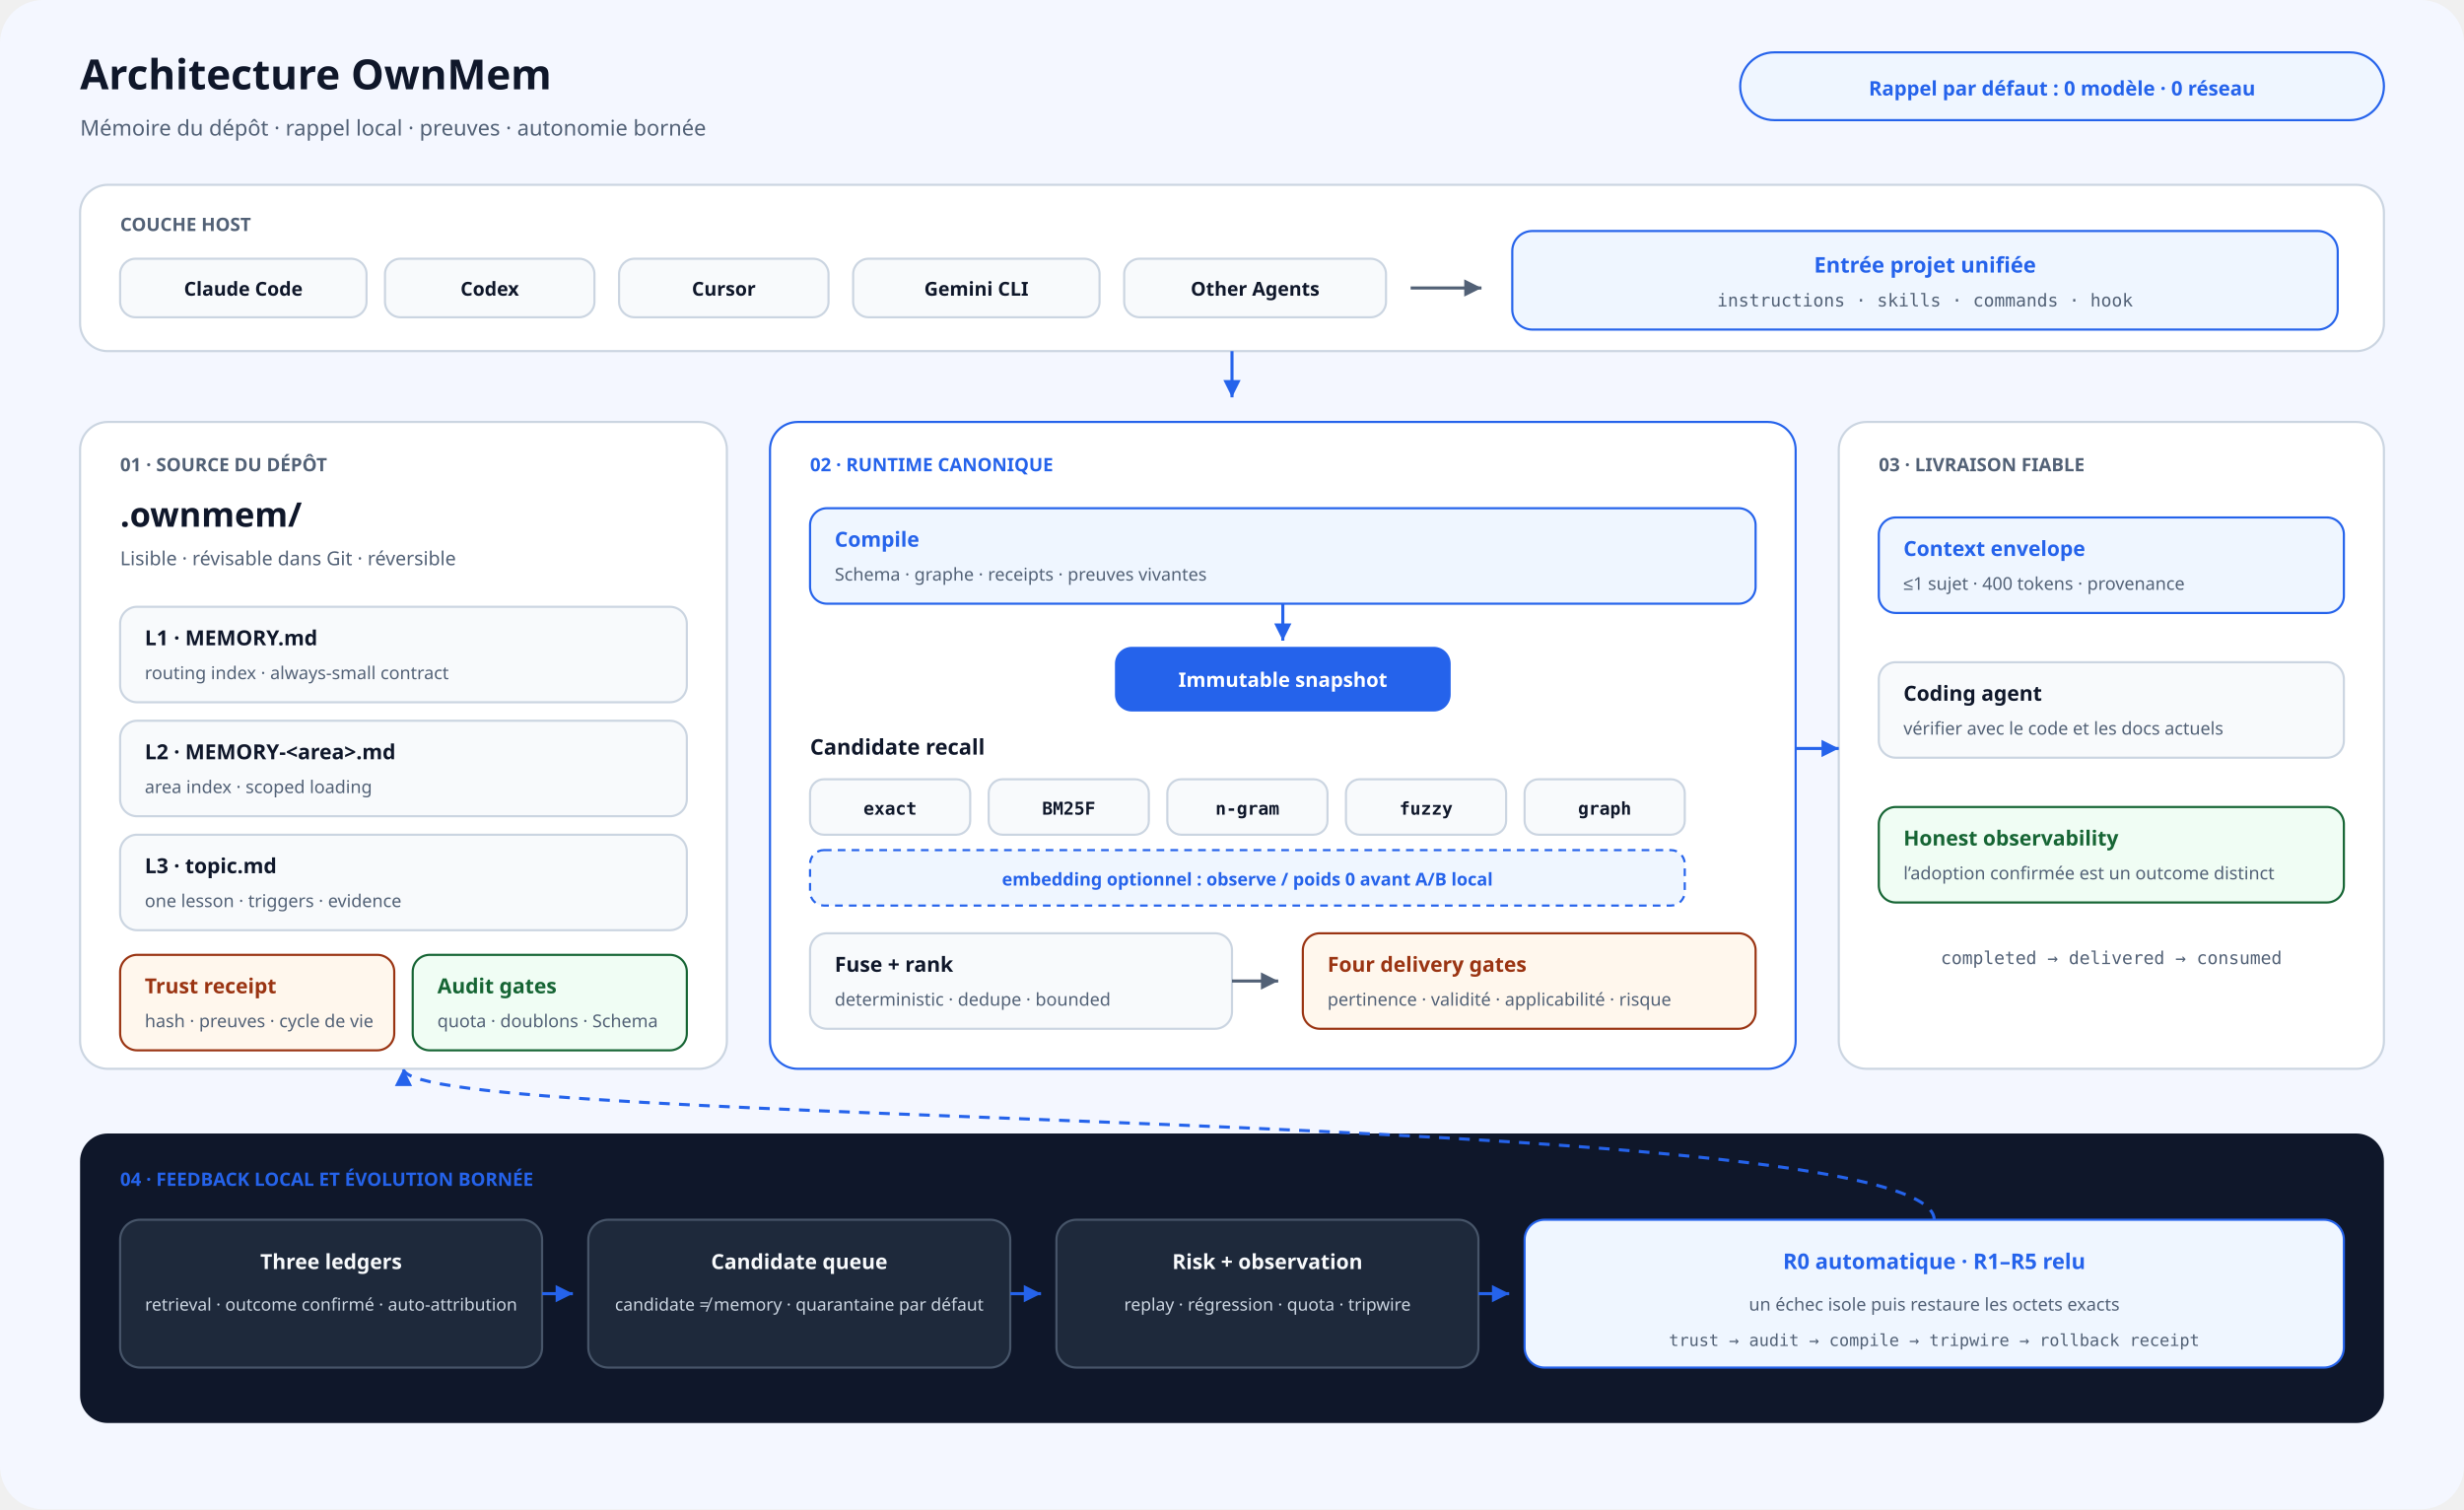
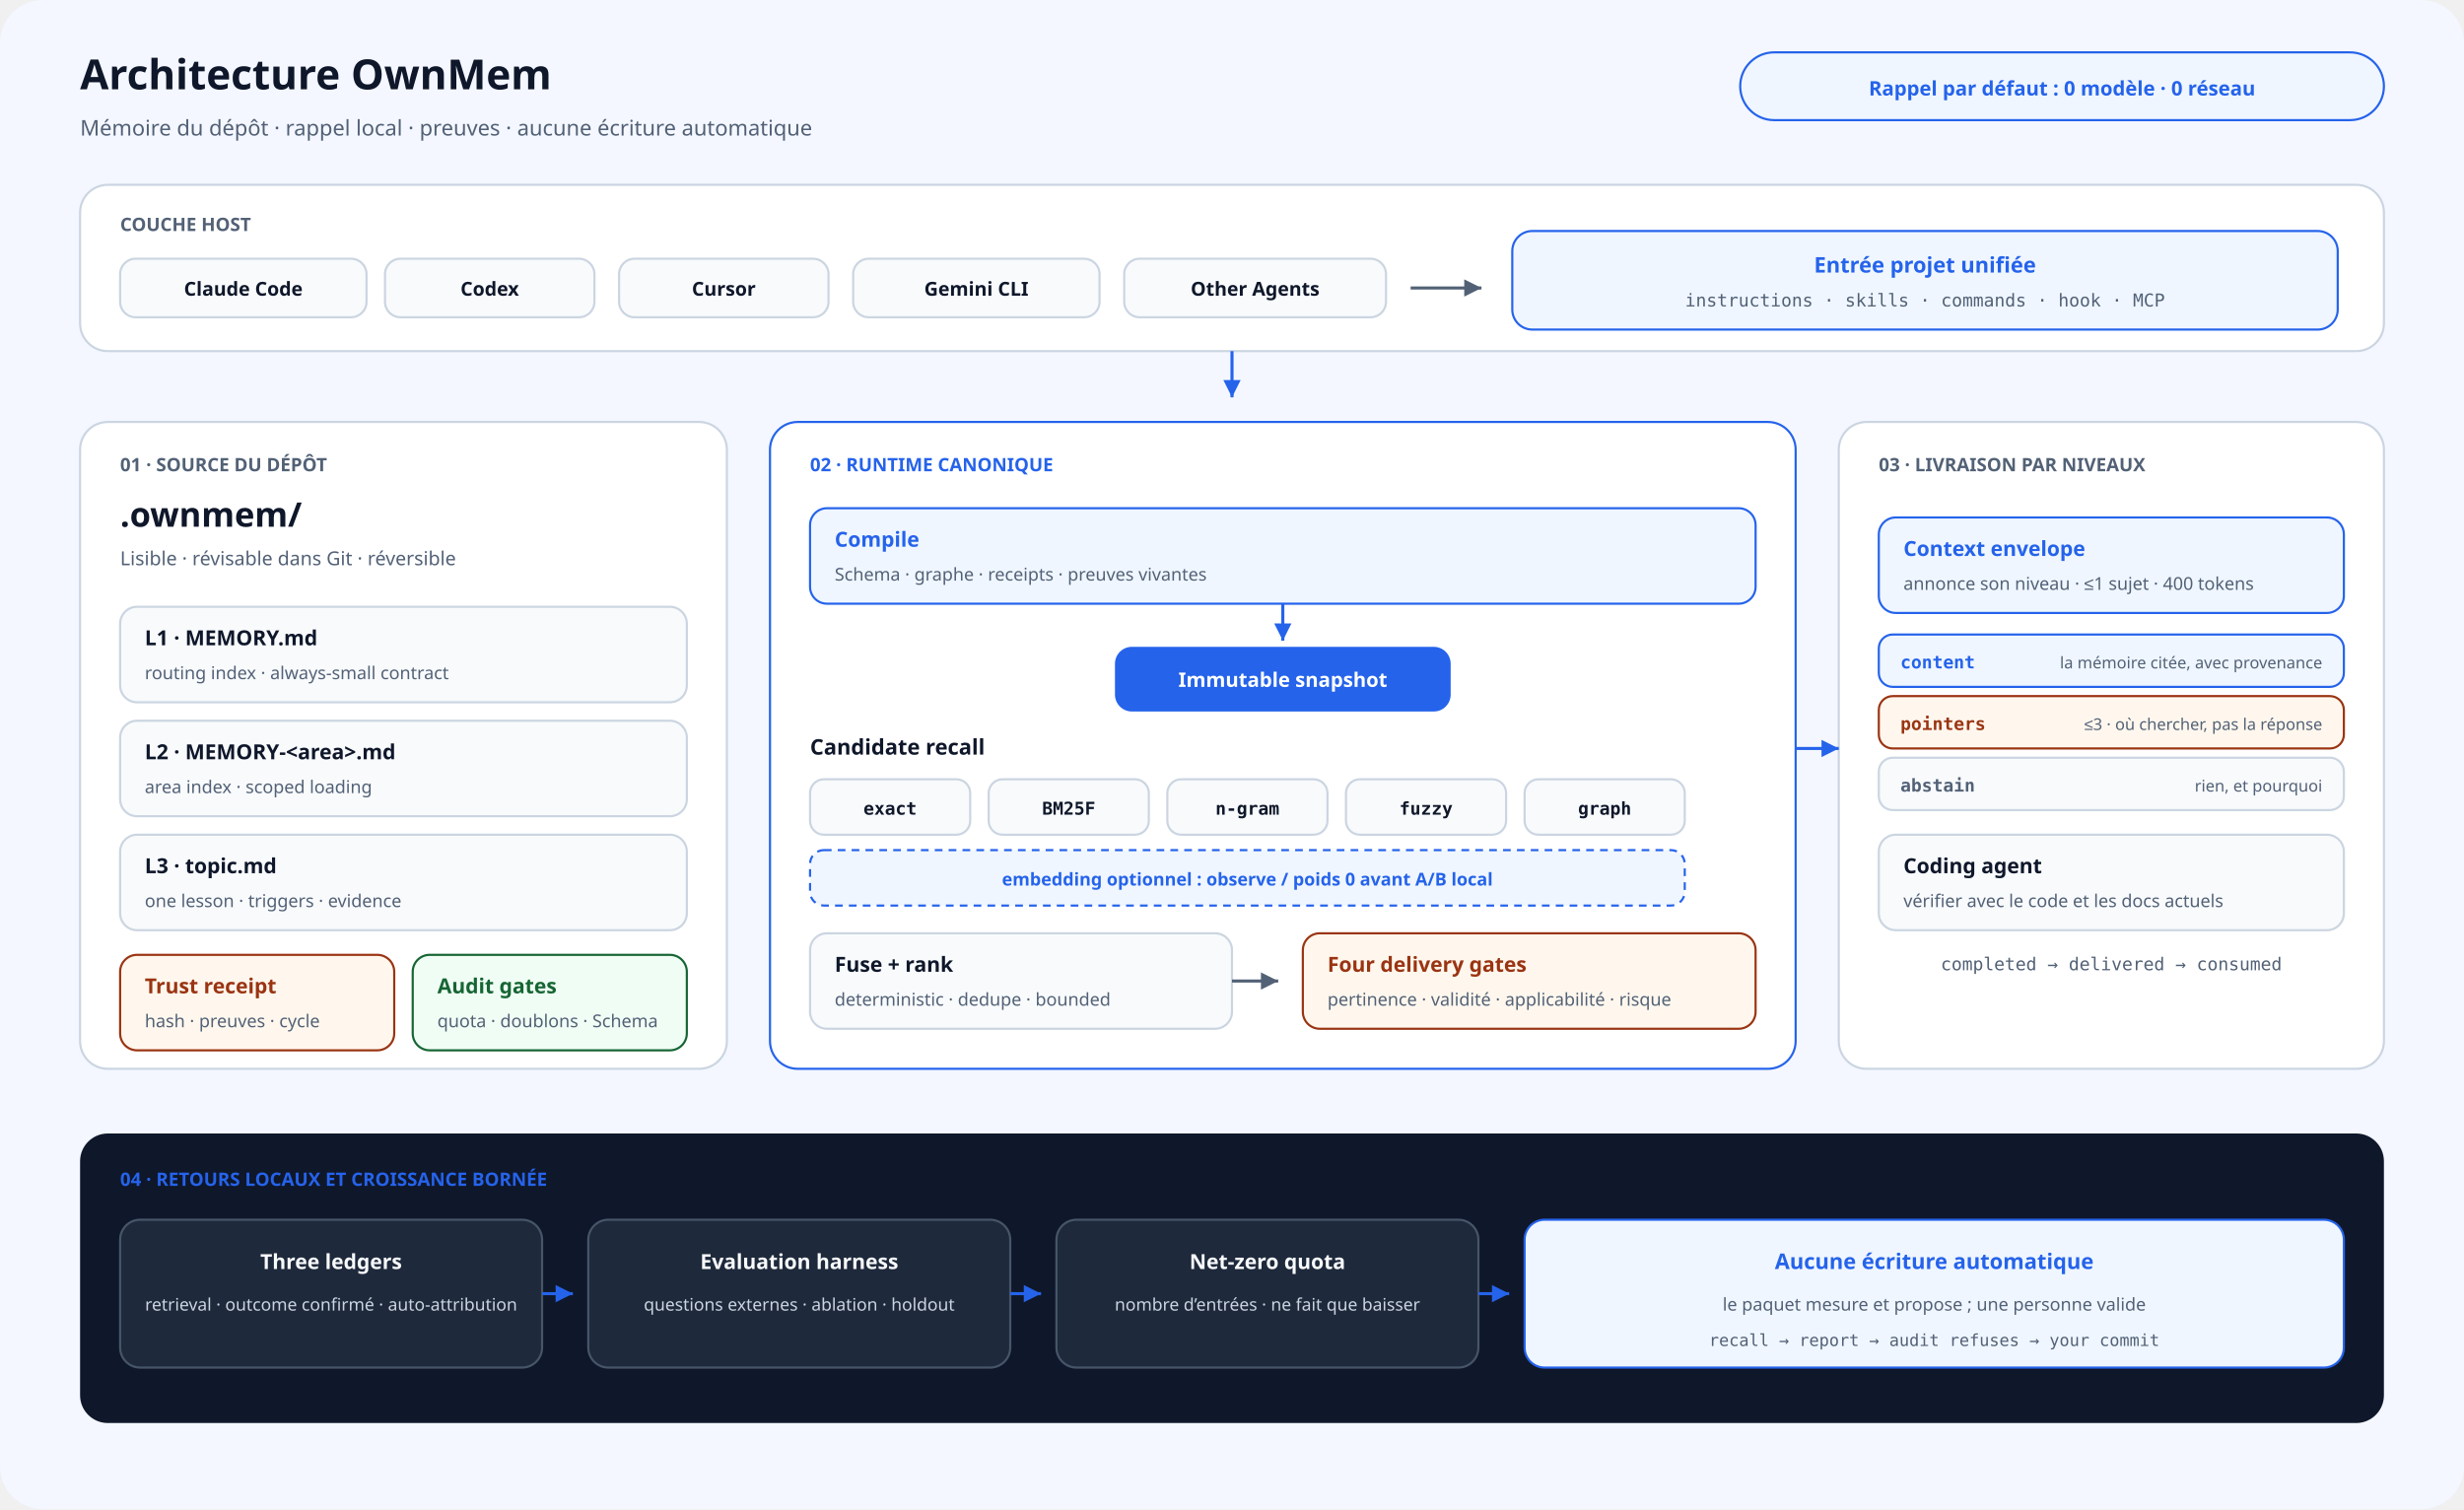
<svg xmlns="http://www.w3.org/2000/svg" viewBox="0 0 1600 980" role="img" aria-labelledby="title description" font-family="-apple-system, BlinkMacSystemFont, 'Segoe UI', 'Noto Sans', Arial, sans-serif">
  <defs>
    <marker id="arrow" viewBox="0 0 10 10" refX="8" refY="5" markerWidth="7" markerHeight="7" orient="auto-start-reverse">
      <path d="M 0 1 L 8 5 L 0 9 z" fill="#526176" />
    </marker>
    <marker id="arrowBlue" viewBox="0 0 10 10" refX="8" refY="5" markerWidth="7" markerHeight="7" orient="auto-start-reverse">
      <path d="M 0 1 L 8 5 L 0 9 z" fill="#2563eb" />
    </marker>
  </defs>
  <rect x="0" y="0" width="1600" height="980" rx="28" fill="#f4f7ff" />
  <text x="52" y="58" text-anchor="start" font-size="27" font-weight="750" fill="#0f172a">Architecture OwnMem</text>
-   <text x="52" y="88" text-anchor="start" font-size="14" font-weight="500" fill="#526176">Mémoire du dépôt · rappel local · preuves · autonomie bornée</text>
+   <text x="52" y="88" text-anchor="start" font-size="14" font-weight="500" fill="#526176">Mémoire du dépôt · rappel local · preuves · aucune écriture automatique</text>
  <rect x="1130" y="34" width="418" height="44" rx="22" fill="#eff6ff" stroke="#2563eb" stroke-width="1.4" />
  <text x="1339" y="62" text-anchor="middle" font-size="13" font-weight="650" fill="#2563eb">Rappel par défaut : 0 modèle · 0 réseau</text>
  <rect x="52" y="120" width="1496" height="108" rx="18" fill="#ffffff" stroke="#cbd5e1" stroke-width="1.4" />
  <text x="78" y="150" text-anchor="start" font-size="12" font-weight="750" fill="#526176">COUCHE HOST</text>
  <rect x="78" y="168" width="160" height="38" rx="10" fill="#f8fafc" stroke="#cbd5e1" stroke-width="1.4" />
  <text x="158" y="192" text-anchor="middle" font-size="12.5" font-weight="650" fill="#0f172a">Claude Code</text>
  <rect x="250" y="168" width="136" height="38" rx="10" fill="#f8fafc" stroke="#cbd5e1" stroke-width="1.4" />
  <text x="318" y="192" text-anchor="middle" font-size="12.5" font-weight="650" fill="#0f172a">Codex</text>
  <rect x="402" y="168" width="136" height="38" rx="10" fill="#f8fafc" stroke="#cbd5e1" stroke-width="1.4" />
  <text x="470" y="192" text-anchor="middle" font-size="12.5" font-weight="650" fill="#0f172a">Cursor</text>
  <rect x="554" y="168" width="160" height="38" rx="10" fill="#f8fafc" stroke="#cbd5e1" stroke-width="1.4" />
  <text x="634" y="192" text-anchor="middle" font-size="12.5" font-weight="650" fill="#0f172a">Gemini CLI</text>
  <rect x="730" y="168" width="170" height="38" rx="10" fill="#f8fafc" stroke="#cbd5e1" stroke-width="1.4" />
  <text x="815" y="192" text-anchor="middle" font-size="12.5" font-weight="650" fill="#0f172a">Other Agents</text>
  <path d="M 916 187 L 962 187" fill="none" stroke="#526176" stroke-width="2" marker-end="url(#arrow)" />
  <rect x="982" y="150" width="536" height="64" rx="13" fill="#eff6ff" stroke="#2563eb" stroke-width="1.4" />
  <text x="1250" y="177" text-anchor="middle" font-size="14" font-weight="700" fill="#2563eb">Entrée projet unifiée</text>
-   <text x="1250" y="199" text-anchor="middle" font-size="11.5" font-weight="400" font-family="ui-monospace, SFMono-Regular, Menlo, Consolas, monospace" fill="#526176">instructions · skills · commands · hook</text>
+   <text x="1250" y="199" text-anchor="middle" font-size="11.5" font-weight="400" font-family="ui-monospace, SFMono-Regular, Menlo, Consolas, monospace" fill="#526176">instructions · skills · commands · hook · MCP</text>
  <path d="M 800 228 L 800 258" fill="none" stroke="#2563eb" stroke-width="2" marker-end="url(#arrowBlue)" />
  <rect x="52" y="274" width="420" height="420" rx="18" fill="#ffffff" stroke="#cbd5e1" stroke-width="1.4" />
  <text x="78" y="306" text-anchor="start" font-size="12" font-weight="750" fill="#526176">01 · SOURCE DU DÉPÔT</text>
  <text x="78" y="342" text-anchor="start" font-size="22" font-weight="750" fill="#0f172a">.ownmem/</text>
  <text x="78" y="367" text-anchor="start" font-size="12.5" font-weight="400" fill="#526176">Lisible · révisable dans Git · réversible</text>
  <rect x="78" y="394" width="368" height="62" rx="11" fill="#f8fafc" stroke="#cbd5e1" stroke-width="1.4" />
  <text x="94" y="419" text-anchor="start" font-size="13.5" font-weight="700" fill="#0f172a">L1 · MEMORY.md</text>
  <text x="94" y="441" text-anchor="start" font-size="11.5" font-weight="400" fill="#526176">routing index · always-small contract</text>
  <rect x="78" y="468" width="368" height="62" rx="11" fill="#f8fafc" stroke="#cbd5e1" stroke-width="1.4" />
  <text x="94" y="493" text-anchor="start" font-size="13.5" font-weight="700" fill="#0f172a">L2 · MEMORY-&lt;area&gt;.md</text>
  <text x="94" y="515" text-anchor="start" font-size="11.5" font-weight="400" fill="#526176">area index · scoped loading</text>
  <rect x="78" y="542" width="368" height="62" rx="11" fill="#f8fafc" stroke="#cbd5e1" stroke-width="1.4" />
  <text x="94" y="567" text-anchor="start" font-size="13.5" font-weight="700" fill="#0f172a">L3 · topic.md</text>
  <text x="94" y="589" text-anchor="start" font-size="11.5" font-weight="400" fill="#526176">one lesson · triggers · evidence</text>
  <rect x="78" y="620" width="178" height="62" rx="11" fill="#fff7ed" stroke="#9a3412" stroke-width="1.4" />
  <text x="94" y="645" text-anchor="start" font-size="13.5" font-weight="700" fill="#9a3412">Trust receipt</text>
-   <text x="94" y="667" text-anchor="start" font-size="11.5" font-weight="400" fill="#526176">hash · preuves · cycle de vie</text>
+   <text x="94" y="667" text-anchor="start" font-size="11.5" font-weight="400" fill="#526176">hash · preuves · cycle</text>
  <rect x="268" y="620" width="178" height="62" rx="11" fill="#f0fdf4" stroke="#166534" stroke-width="1.4" />
  <text x="284" y="645" text-anchor="start" font-size="13.5" font-weight="700" fill="#166534">Audit gates</text>
  <text x="284" y="667" text-anchor="start" font-size="11.5" font-weight="400" fill="#526176">quota · doublons · Schema</text>
  <rect x="500" y="274" width="666" height="420" rx="18" fill="#ffffff" stroke="#2563eb" stroke-width="1.4" />
  <text x="526" y="306" text-anchor="start" font-size="12" font-weight="750" fill="#2563eb">02 · RUNTIME CANONIQUE</text>
  <rect x="526" y="330" width="614" height="62" rx="11" fill="#eff6ff" stroke="#2563eb" stroke-width="1.4" />
  <text x="542" y="355" text-anchor="start" font-size="13.5" font-weight="700" fill="#2563eb">Compile</text>
  <text x="542" y="377" text-anchor="start" font-size="11.5" font-weight="400" fill="#526176">Schema · graphe · receipts · preuves vivantes</text>
  <path d="M 833 392 L 833 416" fill="none" stroke="#2563eb" stroke-width="2" marker-end="url(#arrowBlue)" />
  <rect x="724" y="420" width="218" height="42" rx="11" fill="#2563eb" />
  <text x="833" y="446" text-anchor="middle" font-size="13" font-weight="700" fill="#ffffff">Immutable snapshot</text>
  <text x="526" y="490" text-anchor="start" font-size="14" font-weight="700" fill="#0f172a">Candidate recall</text>
  <rect x="526" y="506" width="104" height="36" rx="9" fill="#f8fafc" stroke="#cbd5e1" stroke-width="1.4" />
  <text x="578" y="529" text-anchor="middle" font-size="11.5" font-weight="650" font-family="ui-monospace, SFMono-Regular, Menlo, Consolas, monospace" fill="#0f172a">exact</text>
  <rect x="642" y="506" width="104" height="36" rx="9" fill="#f8fafc" stroke="#cbd5e1" stroke-width="1.4" />
  <text x="694" y="529" text-anchor="middle" font-size="11.5" font-weight="650" font-family="ui-monospace, SFMono-Regular, Menlo, Consolas, monospace" fill="#0f172a">BM25F</text>
  <rect x="758" y="506" width="104" height="36" rx="9" fill="#f8fafc" stroke="#cbd5e1" stroke-width="1.4" />
  <text x="810" y="529" text-anchor="middle" font-size="11.5" font-weight="650" font-family="ui-monospace, SFMono-Regular, Menlo, Consolas, monospace" fill="#0f172a">n-gram</text>
  <rect x="874" y="506" width="104" height="36" rx="9" fill="#f8fafc" stroke="#cbd5e1" stroke-width="1.4" />
  <text x="926" y="529" text-anchor="middle" font-size="11.5" font-weight="650" font-family="ui-monospace, SFMono-Regular, Menlo, Consolas, monospace" fill="#0f172a">fuzzy</text>
  <rect x="990" y="506" width="104" height="36" rx="9" fill="#f8fafc" stroke="#cbd5e1" stroke-width="1.4" />
  <text x="1042" y="529" text-anchor="middle" font-size="11.5" font-weight="650" font-family="ui-monospace, SFMono-Regular, Menlo, Consolas, monospace" fill="#0f172a">graph</text>
  <rect x="526" y="552" width="568" height="36" rx="9" fill="#eff6ff" stroke="#2563eb" stroke-width="1.4" stroke-dasharray="5 4" />
  <text x="810" y="575" text-anchor="middle" font-size="11.5" font-weight="600" fill="#2563eb">embedding optionnel : observe / poids 0 avant A/B local</text>
  <rect x="526" y="606" width="274" height="62" rx="11" fill="#f8fafc" stroke="#cbd5e1" stroke-width="1.4" />
  <text x="542" y="631" text-anchor="start" font-size="13.5" font-weight="700" fill="#0f172a">Fuse + rank</text>
  <text x="542" y="653" text-anchor="start" font-size="11.5" font-weight="400" fill="#526176">deterministic · dedupe · bounded</text>
  <path d="M 800 637 L 830 637" fill="none" stroke="#526176" stroke-width="2" marker-end="url(#arrow)" />
  <rect x="846" y="606" width="294" height="62" rx="11" fill="#fff7ed" stroke="#9a3412" stroke-width="1.4" />
  <text x="862" y="631" text-anchor="start" font-size="13.5" font-weight="700" fill="#9a3412">Four delivery gates</text>
  <text x="862" y="653" text-anchor="start" font-size="11.5" font-weight="400" fill="#526176">pertinence · validité · applicabilité · risque</text>
  <rect x="1194" y="274" width="354" height="420" rx="18" fill="#ffffff" stroke="#cbd5e1" stroke-width="1.4" />
-   <text x="1220" y="306" text-anchor="start" font-size="12" font-weight="750" fill="#526176">03 · LIVRAISON FIABLE</text>
+   <text x="1220" y="306" text-anchor="start" font-size="12" font-weight="750" fill="#526176">03 · LIVRAISON PAR NIVEAUX</text>
  <rect x="1220" y="336" width="302" height="62" rx="11" fill="#eff6ff" stroke="#2563eb" stroke-width="1.4" />
  <text x="1236" y="361" text-anchor="start" font-size="13.5" font-weight="700" fill="#2563eb">Context envelope</text>
-   <text x="1236" y="383" text-anchor="start" font-size="11.5" font-weight="400" fill="#526176">≤1 sujet · 400 tokens · provenance</text>
+   <text x="1236" y="383" text-anchor="start" font-size="11.5" font-weight="400" fill="#526176">annonce son niveau · ≤1 sujet · 400 tokens</text>
  <path d="M 1166 486 L 1194 486" fill="none" stroke="#2563eb" stroke-width="2" marker-end="url(#arrowBlue)" />
-   <rect x="1220" y="430" width="302" height="62" rx="11" fill="#f8fafc" stroke="#cbd5e1" stroke-width="1.4" />
-   <text x="1236" y="455" text-anchor="start" font-size="13.5" font-weight="700" fill="#0f172a">Coding agent</text>
-   <text x="1236" y="477" text-anchor="start" font-size="11.5" font-weight="400" fill="#526176">vérifier avec le code et les docs actuels</text>
-   <rect x="1220" y="524" width="302" height="62" rx="11" fill="#f0fdf4" stroke="#166534" stroke-width="1.4" />
-   <text x="1236" y="549" text-anchor="start" font-size="13.5" font-weight="700" fill="#166534">Honest observability</text>
-   <text x="1236" y="571" text-anchor="start" font-size="11.5" font-weight="400" fill="#526176">l’adoption confirmée est un outcome distinct</text>
-   <text x="1371" y="626" text-anchor="middle" font-size="11.5" font-weight="500" font-family="ui-monospace, SFMono-Regular, Menlo, Consolas, monospace" fill="#526176">completed → delivered → consumed</text>
+   <rect x="1220" y="412" width="302" height="34" rx="9" fill="#eff6ff" stroke="#2563eb" stroke-width="1.4" />
+   <text x="1234" y="434" text-anchor="start" font-size="11.5" font-weight="700" font-family="ui-monospace, SFMono-Regular, Menlo, Consolas, monospace" fill="#2563eb">content</text>
+   <text x="1508" y="434" text-anchor="end" font-size="10.5" font-weight="400" fill="#526176">la mémoire citée, avec provenance</text>
+   <rect x="1220" y="452" width="302" height="34" rx="9" fill="#fff7ed" stroke="#9a3412" stroke-width="1.4" />
+   <text x="1234" y="474" text-anchor="start" font-size="11.5" font-weight="700" font-family="ui-monospace, SFMono-Regular, Menlo, Consolas, monospace" fill="#9a3412">pointers</text>
+   <text x="1508" y="474" text-anchor="end" font-size="10.5" font-weight="400" fill="#526176">≤3 · où chercher, pas la réponse</text>
+   <rect x="1220" y="492" width="302" height="34" rx="9" fill="#f8fafc" stroke="#cbd5e1" stroke-width="1.4" />
+   <text x="1234" y="514" text-anchor="start" font-size="11.5" font-weight="700" font-family="ui-monospace, SFMono-Regular, Menlo, Consolas, monospace" fill="#526176">abstain</text>
+   <text x="1508" y="514" text-anchor="end" font-size="10.5" font-weight="400" fill="#526176">rien, et pourquoi</text>
+   <rect x="1220" y="542" width="302" height="62" rx="11" fill="#f8fafc" stroke="#cbd5e1" stroke-width="1.4" />
+   <text x="1236" y="567" text-anchor="start" font-size="13.5" font-weight="700" fill="#0f172a">Coding agent</text>
+   <text x="1236" y="589" text-anchor="start" font-size="11.5" font-weight="400" fill="#526176">vérifier avec le code et les docs actuels</text>
+   <text x="1371" y="630" text-anchor="middle" font-size="11.5" font-weight="500" font-family="ui-monospace, SFMono-Regular, Menlo, Consolas, monospace" fill="#526176">completed → delivered → consumed</text>
  <rect x="52" y="736" width="1496" height="188" rx="18" fill="#0f172a" />
-   <text x="78" y="770" text-anchor="start" font-size="12" font-weight="750" fill="#2563eb">04 · FEEDBACK LOCAL ET ÉVOLUTION BORNÉE</text>
+   <text x="78" y="770" text-anchor="start" font-size="12" font-weight="750" fill="#2563eb">04 · RETOURS LOCAUX ET CROISSANCE BORNÉE</text>
  <rect x="78" y="792" width="274" height="96" rx="13" fill="#1e293b" stroke="#475569" stroke-width="1.4" />
  <text x="215" y="824" text-anchor="middle" font-size="13.5" font-weight="700" fill="#f8fafc">Three ledgers</text>
  <text x="215" y="851" text-anchor="middle" font-size="11.2" font-weight="400" fill="#cbd5e1">retrieval · outcome confirmé · auto-attribution</text>
  <rect x="382" y="792" width="274" height="96" rx="13" fill="#1e293b" stroke="#475569" stroke-width="1.4" />
-   <text x="519" y="824" text-anchor="middle" font-size="13.5" font-weight="700" fill="#f8fafc">Candidate queue</text>
-   <text x="519" y="851" text-anchor="middle" font-size="11.2" font-weight="400" fill="#cbd5e1">candidate ≠ memory · quarantaine par défaut</text>
+   <text x="519" y="824" text-anchor="middle" font-size="13.5" font-weight="700" fill="#f8fafc">Evaluation harness</text>
+   <text x="519" y="851" text-anchor="middle" font-size="11.2" font-weight="400" fill="#cbd5e1">questions externes · ablation · holdout</text>
  <rect x="686" y="792" width="274" height="96" rx="13" fill="#1e293b" stroke="#475569" stroke-width="1.4" />
-   <text x="823" y="824" text-anchor="middle" font-size="13.5" font-weight="700" fill="#f8fafc">Risk + observation</text>
-   <text x="823" y="851" text-anchor="middle" font-size="11.2" font-weight="400" fill="#cbd5e1">replay · régression · quota · tripwire</text>
+   <text x="823" y="824" text-anchor="middle" font-size="13.5" font-weight="700" fill="#f8fafc">Net-zero quota</text>
+   <text x="823" y="851" text-anchor="middle" font-size="11.2" font-weight="400" fill="#cbd5e1">nombre d’entrées · ne fait que baisser</text>
  <path d="M 352 840 L 372 840" fill="none" stroke="#2563eb" stroke-width="2" marker-end="url(#arrowBlue)" />
  <path d="M 656 840 L 676 840" fill="none" stroke="#2563eb" stroke-width="2" marker-end="url(#arrowBlue)" />
  <path d="M 960 840 L 980 840" fill="none" stroke="#2563eb" stroke-width="2" marker-end="url(#arrowBlue)" />
  <rect x="990" y="792" width="532" height="96" rx="13" fill="#eff6ff" stroke="#2563eb" stroke-width="1.4" />
-   <text x="1256" y="824" text-anchor="middle" font-size="14" font-weight="750" fill="#2563eb">R0 automatique · R1–R5 relu</text>
-   <text x="1256" y="851" text-anchor="middle" font-size="11.5" font-weight="500" fill="#526176">un échec isole puis restaure les octets exacts</text>
-   <text x="1256" y="874" text-anchor="middle" font-size="10.8" font-weight="500" font-family="ui-monospace, SFMono-Regular, Menlo, Consolas, monospace" fill="#526176">trust → audit → compile → tripwire → rollback receipt</text>
-   <path d="M 1256 792 C 1256 718, 262 734, 262 694" fill="none" stroke="#2563eb" stroke-width="2" stroke-dasharray="7 6" marker-end="url(#arrowBlue)" />
+   <text x="1256" y="824" text-anchor="middle" font-size="14" font-weight="750" fill="#2563eb">Aucune écriture automatique</text>
+   <text x="1256" y="851" text-anchor="middle" font-size="11.5" font-weight="500" fill="#526176">le paquet mesure et propose ; une personne valide</text>
+   <text x="1256" y="874" text-anchor="middle" font-size="10.8" font-weight="500" font-family="ui-monospace, SFMono-Regular, Menlo, Consolas, monospace" fill="#526176">recall → report → audit refuses → your commit</text>
</svg>
